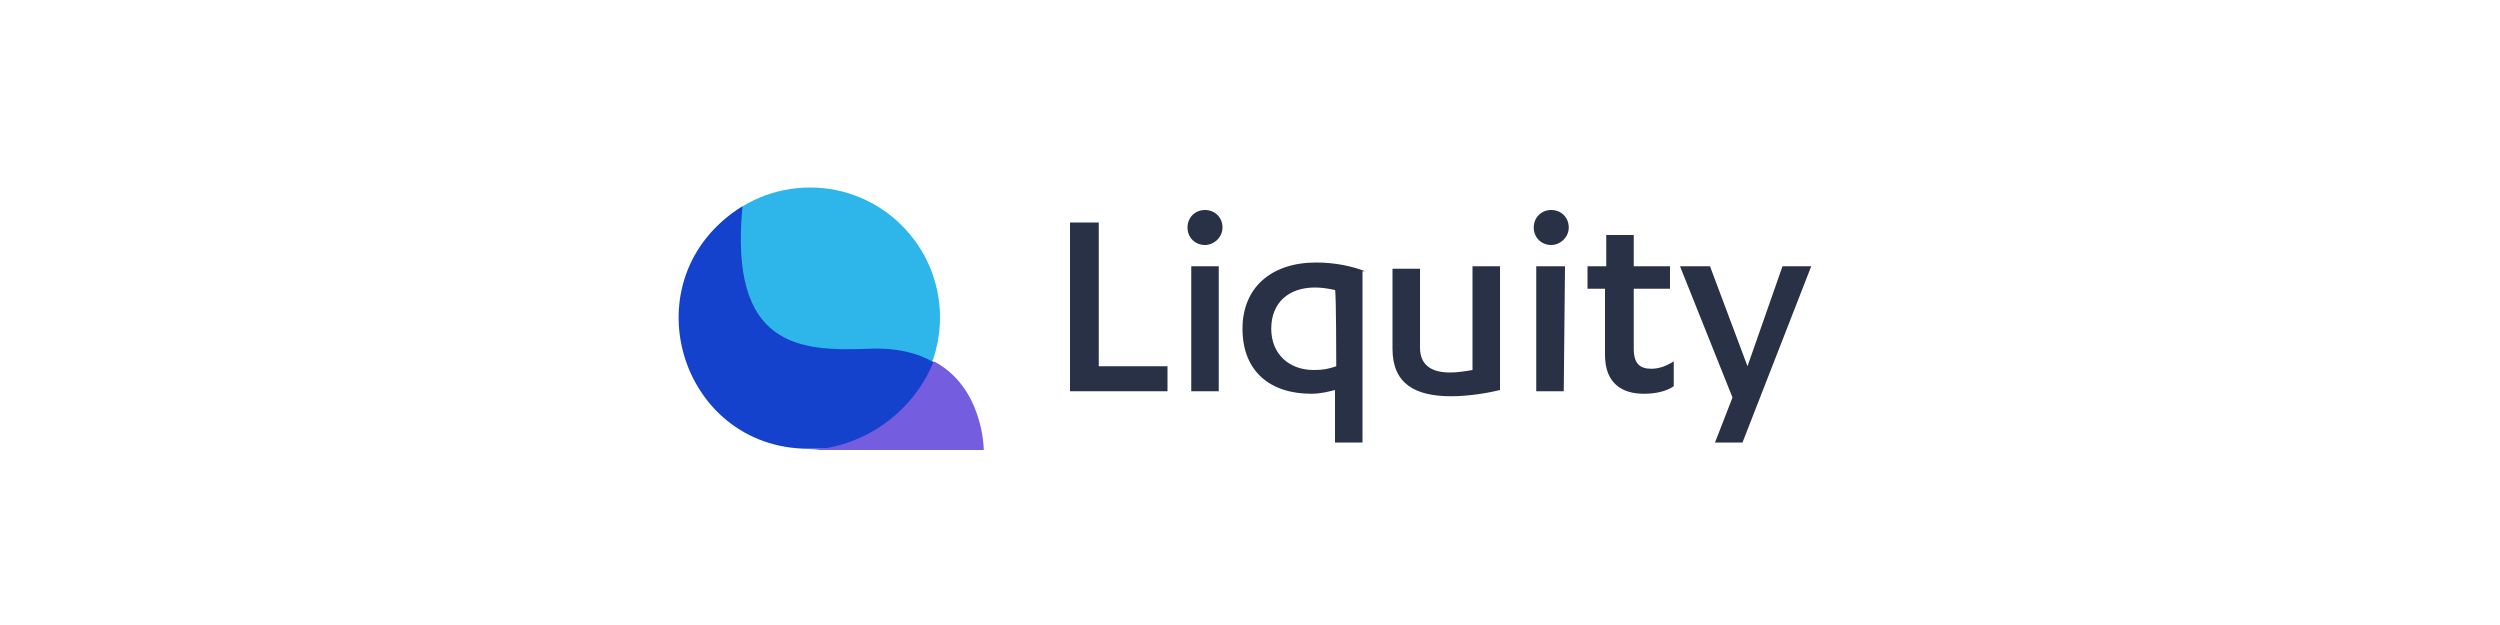
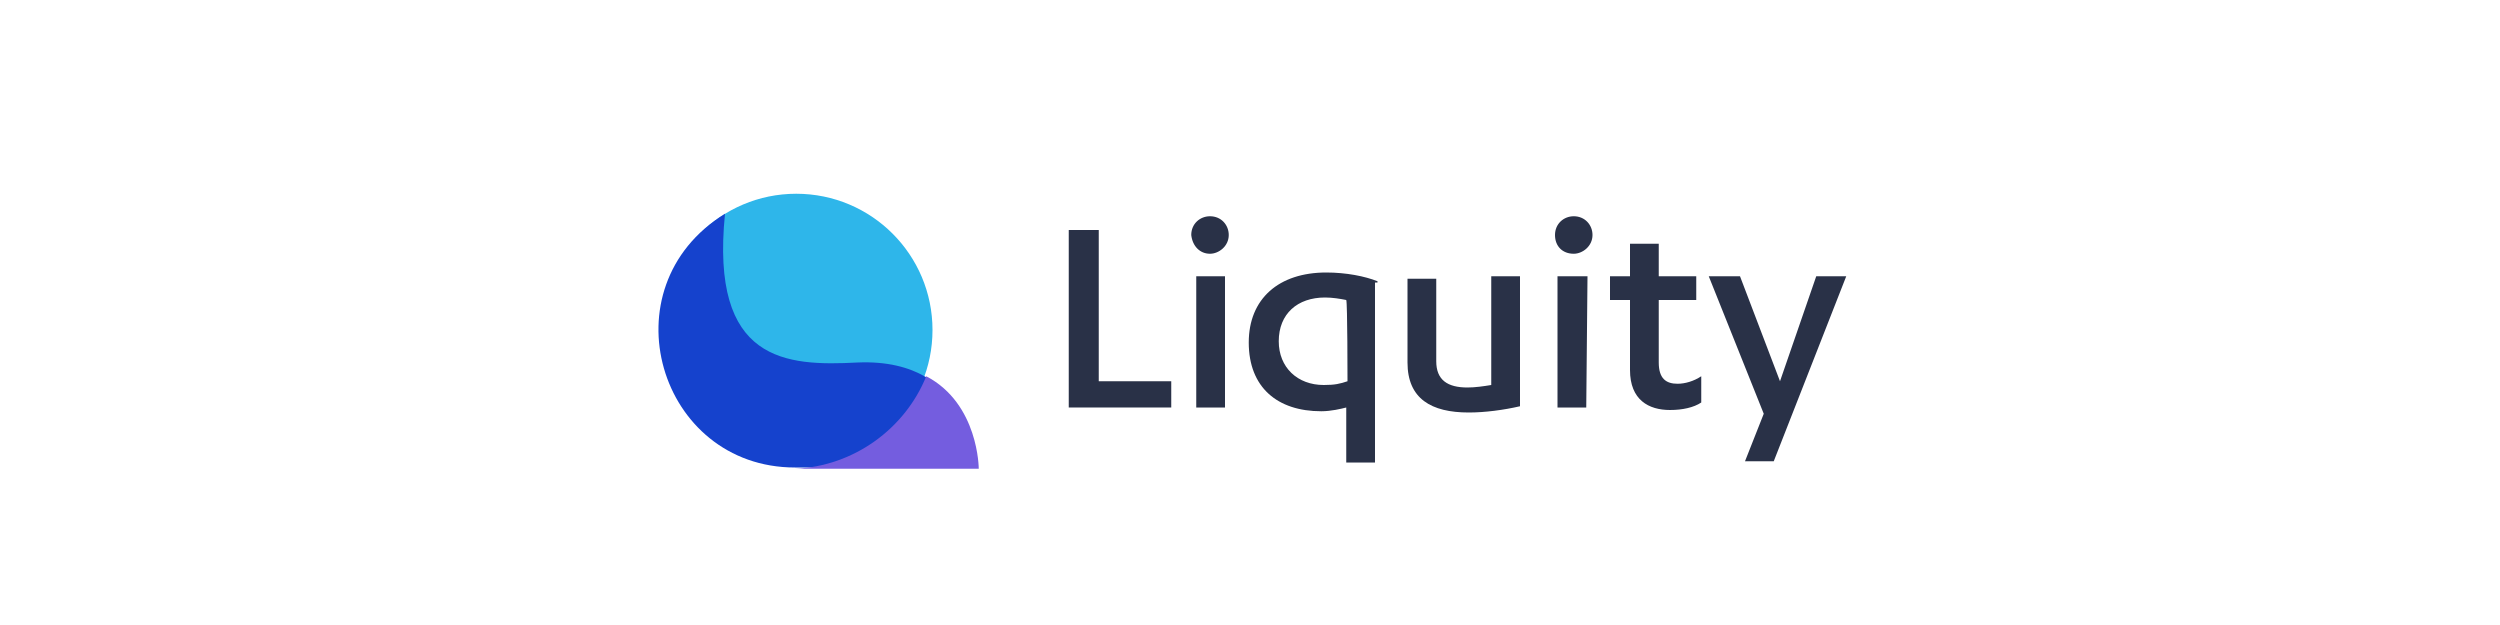
- <svg xmlns="http://www.w3.org/2000/svg" version="1.1" id="Layer_1" x="0px" y="0px" viewBox="0 0 200 50" enable-background="new 0 0 200 50" xml:space="preserve">
-   <path id="XMLID_118_" fill="#293147" d="M85.5,31.3h7.9v-2h-5.5V17.8h-2.3V31.3z" />
-   <path id="XMLID_132_" fill="#293147" d="M97.5,21.3h-2.2v10h2.2V21.3z M96.4,19.6c0.7,0,1.4-0.6,1.4-1.4c0-0.8-0.6-1.4-1.4-1.4  s-1.4,0.6-1.4,1.4S95.6,19.6,96.4,19.6z" />
-   <path id="XMLID_129_" fill="#293147" d="M109.2,21.7c-1-0.4-2.4-0.7-3.9-0.7c-3.6,0-5.9,2-5.9,5.3c0,3.4,2.2,5.2,5.5,5.2  c0.8,0,1.5-0.2,1.9-0.3v4.2h2.2V21.7z M106.9,29.3c-0.6,0.2-1,0.3-1.8,0.3c-2,0-3.4-1.3-3.4-3.3c0-2.1,1.4-3.3,3.5-3.3  c0.6,0,1.1,0.1,1.6,0.2C106.9,23.3,106.9,29.3,106.9,29.3z" />
-   <path id="XMLID_113_" fill="#293147" d="M120,21.3h-2.2v8.3c-0.6,0.1-1.2,0.2-1.8,0.2c-1.5,0-2.4-0.6-2.4-2v-6.3h-2.2v6.4  c0,2.8,1.8,3.8,4.7,3.8c1.2,0,2.7-0.2,3.9-0.5L120,21.3L120,21.3z" />
-   <path id="XMLID_125_" fill="#293147" d="M125.2,21.3h-2.3v10h2.2L125.2,21.3L125.2,21.3z M124.1,19.6c0.7,0,1.4-0.6,1.4-1.4  c0-0.8-0.6-1.4-1.4-1.4c-0.8,0-1.4,0.6-1.4,1.4S123.3,19.6,124.1,19.6z" />
-   <path id="XMLID_110_" fill="#293147" d="M126.9,23.1h1.5v5.3c0,2.3,1.4,3.1,3.1,3.1c1,0,1.8-0.2,2.4-0.6v-2  c-0.6,0.4-1.2,0.6-1.8,0.6c-0.9,0-1.4-0.4-1.4-1.6v-4.8h2.9v-1.8h-2.9v-2.5h-2.2v2.5h-1.5V23.1z" />
-   <path id="XMLID_109_" fill="#293147" d="M136.8,21.3h-2.4l4.2,10.5l-1.4,3.6h2.2l5.5-14.1h-2.3l-2.8,8L136.8,21.3z" />
-   <circle id="XMLID_108_" fill="#2EB6EA" cx="64.8" cy="25.4" r="10.4" />
-   <path id="XMLID_107_" fill="#1542CD" d="M64.7,35.9c-10.4,0-14.5-13.7-5.3-19.4c-1.1,11.4,4.7,11.6,10.1,11.4c9-0.4,9,8,9,8H64.7z" />
-   <path id="XMLID_1_" fill="#745DDF" d="M74.7,28.9c-1.6,4-5.5,6.9-10,7.1c0.1,0,0.2,0,0.3,0h13.7C78.7,36,78.7,31,74.7,28.9z" />
+ <svg xmlns="http://www.w3.org/2000/svg" version="1.1" id="Layer_1" x="0px" y="0px" viewBox="-379 256 200 50" style="enable-background:new -379 256 200 50;" xml:space="preserve">
+   <style type="text/css">
+ 	.st0{fill:#293147;}
+ 	.st1{fill:#2EB6EA;}
+ 	.st2{fill:#1542CD;}
+ 	.st3{fill:#745DDF;}
+ </style>
+   <path id="XMLID_118_" class="st0" d="M-293.6,288.6h8.3v-2.1h-5.8v-12.1h-2.4v14.2H-293.6z" />
+   <path id="XMLID_132_" class="st0" d="M-281,278.1h-2.3v10.5h2.3V278.1z M-282.2,276.3c0.7,0,1.5-0.6,1.5-1.5c0-0.8-0.6-1.5-1.5-1.5  c-0.8,0-1.5,0.6-1.5,1.5C-283.6,275.7-283,276.3-282.2,276.3z" />
+   <path id="XMLID_129_" class="st0" d="M-268.8,278.5c-1-0.4-2.5-0.7-4.1-0.7c-3.8,0-6.2,2.1-6.2,5.6c0,3.6,2.3,5.5,5.8,5.5  c0.8,0,1.6-0.2,2-0.3v4.4h2.3v-14.4H-268.8z M-271.2,286.5c-0.6,0.2-1,0.3-1.9,0.3c-2.1,0-3.6-1.4-3.6-3.5c0-2.2,1.5-3.5,3.7-3.5  c0.6,0,1.2,0.1,1.7,0.2C-271.2,280.2-271.2,286.5-271.2,286.5z" />
+   <path id="XMLID_113_" class="st0" d="M-257.4,278.1h-2.3v8.7c-0.6,0.1-1.3,0.2-1.9,0.2c-1.6,0-2.5-0.6-2.5-2.1v-6.6h-2.3v6.7  c0,2.9,1.9,4,4.9,4c1.3,0,2.8-0.2,4.1-0.5V278.1L-257.4,278.1z" />
+   <path id="XMLID_125_" class="st0" d="M-252,278.1h-2.4v10.5h2.3L-252,278.1L-252,278.1z M-253.1,276.3c0.7,0,1.5-0.6,1.5-1.5  c0-0.8-0.6-1.5-1.5-1.5c-0.8,0-1.5,0.6-1.5,1.5C-254.6,275.7-254,276.3-253.1,276.3z" />
+   <path id="XMLID_110_" class="st0" d="M-250.2,280h1.6v5.6c0,2.4,1.5,3.2,3.2,3.2c1,0,1.9-0.2,2.5-0.6v-2.1c-0.6,0.4-1.3,0.6-1.9,0.6  c-0.9,0-1.5-0.4-1.5-1.7v-5h3v-1.9h-3v-2.6h-2.3v2.6h-1.6v1.9H-250.2z" />
+   <path id="XMLID_109_" class="st0" d="M-239.8,278.1h-2.5l4.4,11l-1.5,3.8h2.3l5.8-14.8h-2.4l-2.9,8.4L-239.8,278.1z" />
+   <circle id="XMLID_108_" class="st1" cx="-315.3" cy="282.4" r="10.9" />
+   <path id="XMLID_107_" class="st2" d="M-315.4,293.4c-10.9,0-15.2-14.4-5.6-20.3c-1.2,11.9,4.9,12.2,10.6,11.9  c9.4-0.4,9.4,8.4,9.4,8.4H-315.4z" />
+   <path id="XMLID_1_" class="st3" d="M-304.9,286.1c-1.7,4.2-5.8,7.2-10.5,7.4c0.1,0,0.2,0,0.3,0h14.4  C-300.7,293.5-300.7,288.3-304.9,286.1z" />
</svg>
